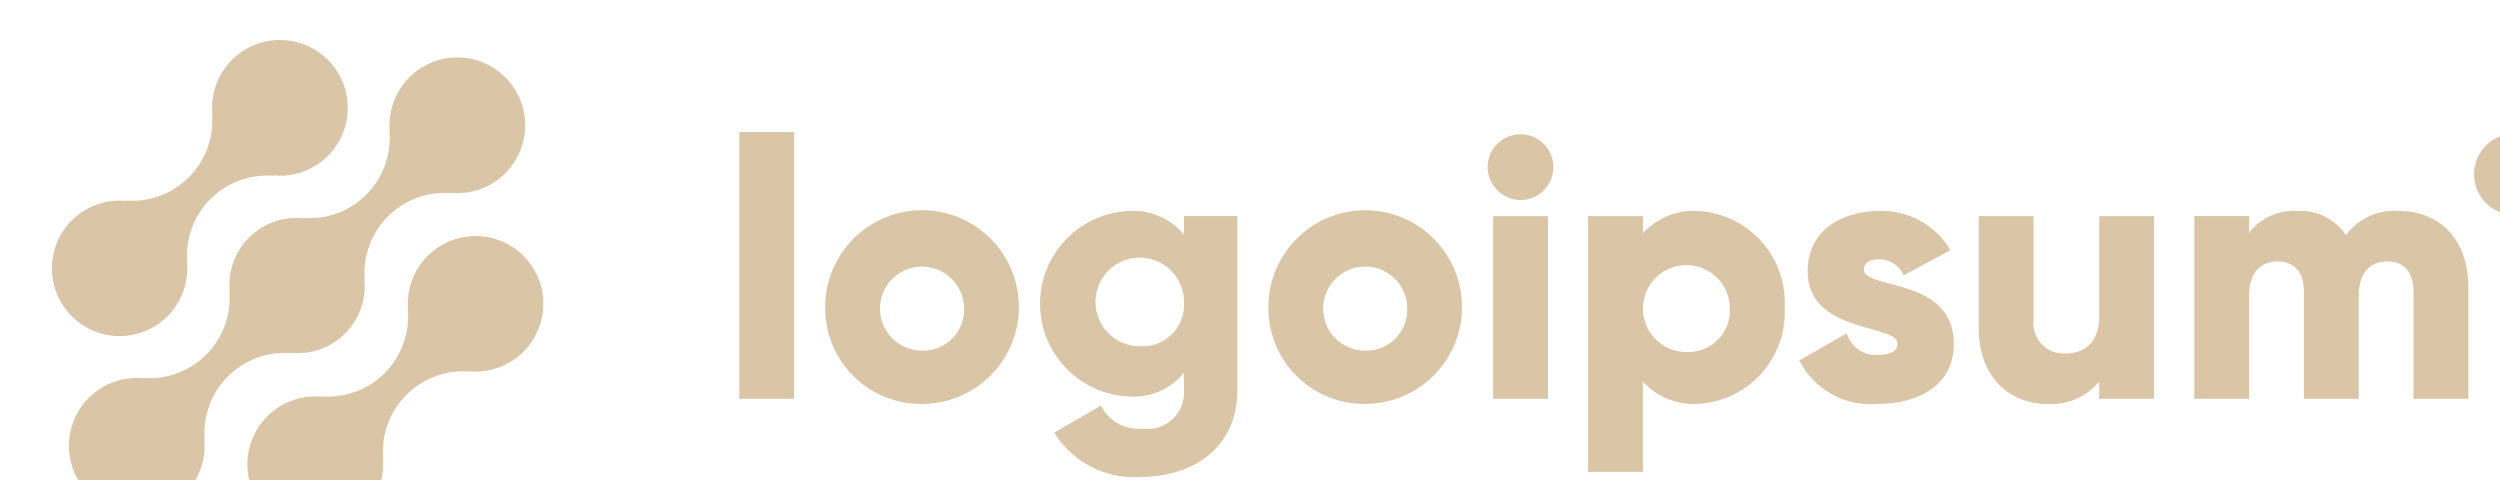
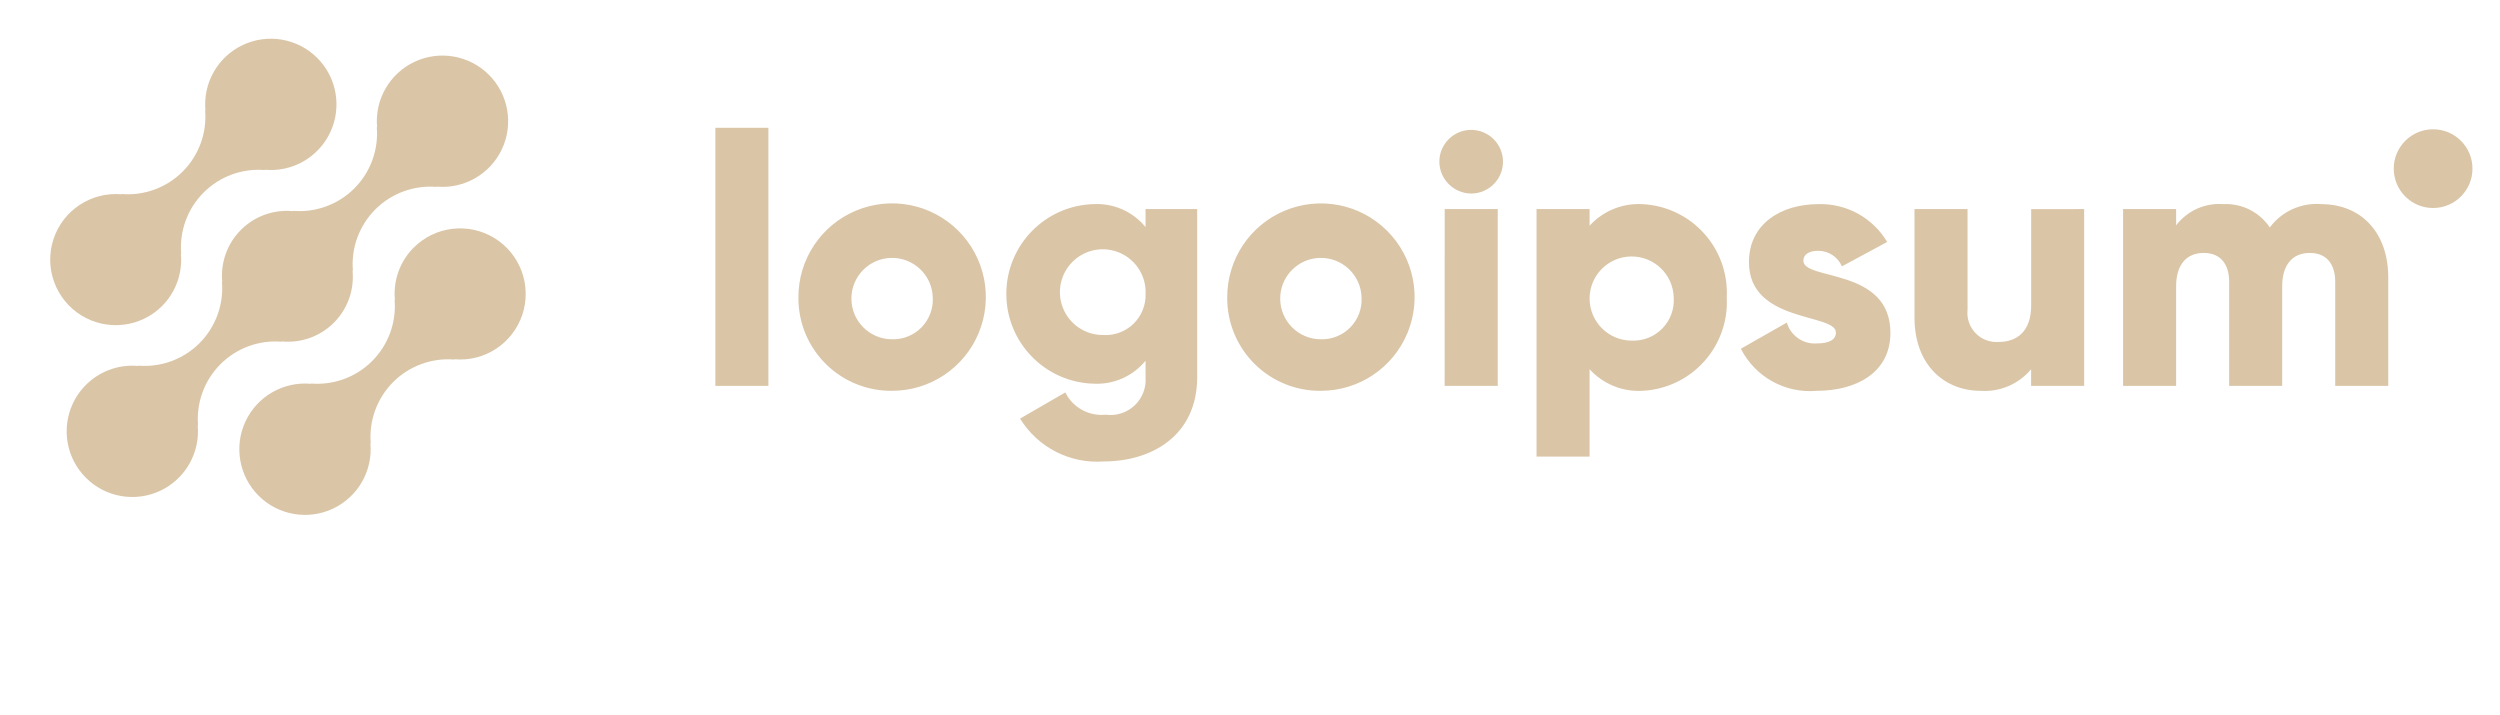
- <svg xmlns="http://www.w3.org/2000/svg" fill="#dac5a7" id="svg-1133437655_2780">
-   <path d="M23.161 13.871a3.656 3.656 0 0 0-1.046 2.929l-.018-.018a4.344 4.344 0 0 1-4.694 4.694l.018.018a3.678 3.678 0 1 0 3.321 3.318l.02.018a4.344 4.344 0 0 1 4.693-4.694l-.019-.018a3.672 3.672 0 1 0-2.272-6.247h-.003Z" fill="#dac5a7" />
-   <path d="m15.784 19.136-.019-.018a3.632 3.632 0 0 0 3.977-3.974l.02.018a4.345 4.345 0 0 1 4.693-4.694l-.019-.018a3.677 3.677 0 1 0-3.318-3.318l-.018-.019a4.344 4.344 0 0 1-4.694 4.694l.018.019a3.632 3.632 0 0 0-3.977 3.974l-.018-.018a4.346 4.346 0 0 1-4.694 4.694l.018.018a3.677 3.677 0 1 0 3.318 3.318l.02.018a4.344 4.344 0 0 1 4.693-4.694Z" fill="#dac5a7" />
-   <path d="M9.082 17.129a3.652 3.652 0 0 0 1.045-2.93l.02.019a4.344 4.344 0 0 1 4.695-4.694l-.019-.018a3.677 3.677 0 1 0-3.318-3.318l-.018-.018a4.343 4.343 0 0 1-4.694 4.694l.018.018a3.671 3.671 0 1 0 2.273 6.247h-.002ZM40.06 7.155h2.97v14.453h-2.97V7.155Zm4.651 9.504a5.248 5.248 0 1 1 5.247 5.226 5.187 5.187 0 0 1-5.247-5.226Zm7.524 0A2.279 2.279 0 1 0 49.958 19a2.221 2.221 0 0 0 2.277-2.341Zm14.808-4.949v9.4c0 3.325-2.595 4.731-5.228 4.731a5.063 5.063 0 0 1-4.691-2.4l2.533-1.465a2.263 2.263 0 0 0 2.258 1.247 1.973 1.973 0 0 0 2.236-2.118V20.2a3.516 3.516 0 0 1-2.89 1.287 5.03 5.03 0 0 1 0-10.057 3.517 3.517 0 0 1 2.89 1.287v-1.01l2.892.002Zm-2.89 4.75a2.4 2.4 0 1 0-2.396 2.3 2.24 2.24 0 0 0 2.396-2.3Zm4.571.199a5.247 5.247 0 1 1 5.247 5.226 5.187 5.187 0 0 1-5.247-5.226Zm7.524 0A2.279 2.279 0 1 0 73.971 19a2.22 2.22 0 0 0 2.277-2.341Zm4.355-7.603a1.782 1.782 0 1 1 1.782 1.782 1.8 1.8 0 0 1-1.782-1.782Zm.3 2.653h2.971v9.9H80.9l.003-9.9Zm15.795 4.95a4.97 4.97 0 0 1-4.732 5.226 3.716 3.716 0 0 1-2.949-1.208v4.891h-2.97V11.709h2.97v.93a3.717 3.717 0 0 1 2.95-1.207 4.97 4.97 0 0 1 4.731 5.227Zm-2.97 0a2.356 2.356 0 1 0-2.355 2.415 2.26 2.26 0 0 0 2.355-2.415Zm12.135 1.979c0 2.277-1.979 3.247-4.117 3.247a4.333 4.333 0 0 1-4.257-2.356l2.573-1.465a1.631 1.631 0 0 0 1.68 1.168c.712 0 1.069-.218 1.069-.613 0-1.09-4.87-.515-4.87-3.94 0-2.159 1.821-3.247 3.88-3.247a4.328 4.328 0 0 1 3.86 2.118l-2.534 1.366a1.435 1.435 0 0 0-1.326-.871c-.515 0-.832.2-.832.554.004 1.129 4.874.376 4.874 4.039Zm10.849-6.929v9.9h-2.97v-.931a3.386 3.386 0 0 1-2.83 1.208c-2 0-3.7-1.425-3.7-4.1v-6.077h2.97v5.642a1.624 1.624 0 0 0 .444 1.3 1.631 1.631 0 0 0 1.278.5c1.089 0 1.841-.633 1.841-2.039v-5.4l2.967-.003Zm17.03 3.821v6.078h-2.97v-5.821c0-.99-.475-1.623-1.425-1.623-.99 0-1.545.693-1.545 1.861v5.583h-2.969v-5.821c0-.99-.475-1.623-1.426-1.623-.99 0-1.544.693-1.544 1.861v5.583h-2.97v-9.9h2.97v.91a3.042 3.042 0 0 1 2.653-1.187 2.948 2.948 0 0 1 2.593 1.306 3.261 3.261 0 0 1 2.871-1.306c2.273.001 3.762 1.624 3.762 4.099Zm2.512-3.882a2.204 2.204 0 1 0 0-4.408 2.204 2.204 0 0 0 0 4.408Z" fill="#dac5a7" />
+ <svg xmlns="http://www.w3.org/2000/svg" fill="currentColor" id="svg-1133437655_2780" viewBox="0 0 140 40">
+   <path d="M23.161 13.871a3.656 3.656 0 0 0-1.046 2.929l-.018-.018a4.344 4.344 0 0 1-4.694 4.694l.018.018a3.678 3.678 0 1 0 3.321 3.318l.02.018a4.344 4.344 0 0 1 4.693-4.694l-.019-.018a3.672 3.672 0 1 0-2.272-6.247h-.003Z" fill="rgb(218, 197, 167)" />
+   <path d="m15.784 19.136-.019-.018a3.632 3.632 0 0 0 3.977-3.974l.02.018a4.345 4.345 0 0 1 4.693-4.694l-.019-.018a3.677 3.677 0 1 0-3.318-3.318l-.018-.019a4.344 4.344 0 0 1-4.694 4.694l.018.019a3.632 3.632 0 0 0-3.977 3.974l-.018-.018a4.346 4.346 0 0 1-4.694 4.694l.018.018a3.677 3.677 0 1 0 3.318 3.318l.02.018a4.344 4.344 0 0 1 4.693-4.694Z" fill="rgb(218, 197, 167)" />
+   <path d="M9.082 17.129a3.652 3.652 0 0 0 1.045-2.93l.02.019a4.344 4.344 0 0 1 4.695-4.694l-.019-.018a3.677 3.677 0 1 0-3.318-3.318l-.018-.018a4.343 4.343 0 0 1-4.694 4.694l.018.018a3.671 3.671 0 1 0 2.273 6.247h-.002Z" fill="rgb(218, 197, 167)" />
+   <path d="M40.06 7.155h2.97v14.453h-2.97V7.155Zm4.651 9.504a5.248 5.248 0 1 1 5.247 5.226 5.187 5.187 0 0 1-5.247-5.226Zm7.524 0A2.279 2.279 0 1 0 49.958 19a2.221 2.221 0 0 0 2.277-2.341Zm14.808-4.949v9.4c0 3.325-2.595 4.731-5.228 4.731a5.063 5.063 0 0 1-4.691-2.4l2.533-1.465a2.263 2.263 0 0 0 2.258 1.247 1.973 1.973 0 0 0 2.236-2.118V20.2a3.516 3.516 0 0 1-2.89 1.287 5.03 5.03 0 0 1 0-10.057 3.517 3.517 0 0 1 2.89 1.287v-1.01l2.892.002Zm-2.89 4.75a2.4 2.4 0 1 0-2.396 2.3 2.24 2.24 0 0 0 2.396-2.3Zm4.571.199a5.247 5.247 0 1 1 5.247 5.226 5.187 5.187 0 0 1-5.247-5.226Zm7.524 0A2.279 2.279 0 1 0 73.971 19a2.22 2.22 0 0 0 2.277-2.341Zm4.355-7.603a1.782 1.782 0 1 1 1.782 1.782 1.8 1.8 0 0 1-1.782-1.782Zm.3 2.653h2.971v9.9H80.9l.003-9.9Zm15.795 4.95a4.97 4.97 0 0 1-4.732 5.226 3.716 3.716 0 0 1-2.949-1.208v4.891h-2.97V11.709h2.97v.93a3.717 3.717 0 0 1 2.95-1.207 4.97 4.97 0 0 1 4.731 5.227Zm-2.97 0a2.356 2.356 0 1 0-2.355 2.415 2.26 2.26 0 0 0 2.355-2.415Zm12.135 1.979c0 2.277-1.979 3.247-4.117 3.247a4.333 4.333 0 0 1-4.257-2.356l2.573-1.465a1.631 1.631 0 0 0 1.68 1.168c.712 0 1.069-.218 1.069-.613 0-1.09-4.87-.515-4.87-3.94 0-2.159 1.821-3.247 3.88-3.247a4.328 4.328 0 0 1 3.86 2.118l-2.534 1.366a1.435 1.435 0 0 0-1.326-.871c-.515 0-.832.2-.832.554.004 1.129 4.874.376 4.874 4.039Zm10.849-6.929v9.9h-2.97v-.931a3.386 3.386 0 0 1-2.83 1.208c-2 0-3.7-1.425-3.7-4.1v-6.077h2.97v5.642a1.624 1.624 0 0 0 .444 1.3 1.631 1.631 0 0 0 1.278.5c1.089 0 1.841-.633 1.841-2.039v-5.4l2.967-.003Zm17.03 3.821v6.078h-2.97v-5.821c0-.99-.475-1.623-1.425-1.623-.99 0-1.545.693-1.545 1.861v5.583h-2.969v-5.821c0-.99-.475-1.623-1.426-1.623-.99 0-1.544.693-1.544 1.861v5.583h-2.97v-9.9h2.97v.91a3.042 3.042 0 0 1 2.653-1.187 2.948 2.948 0 0 1 2.593 1.306 3.261 3.261 0 0 1 2.871-1.306c2.273.001 3.762 1.624 3.762 4.099Zm2.512-3.882a2.204 2.204 0 1 0 0-4.408 2.204 2.204 0 0 0 0 4.408Z" fill="rgb(218, 197, 167)" />
</svg>
